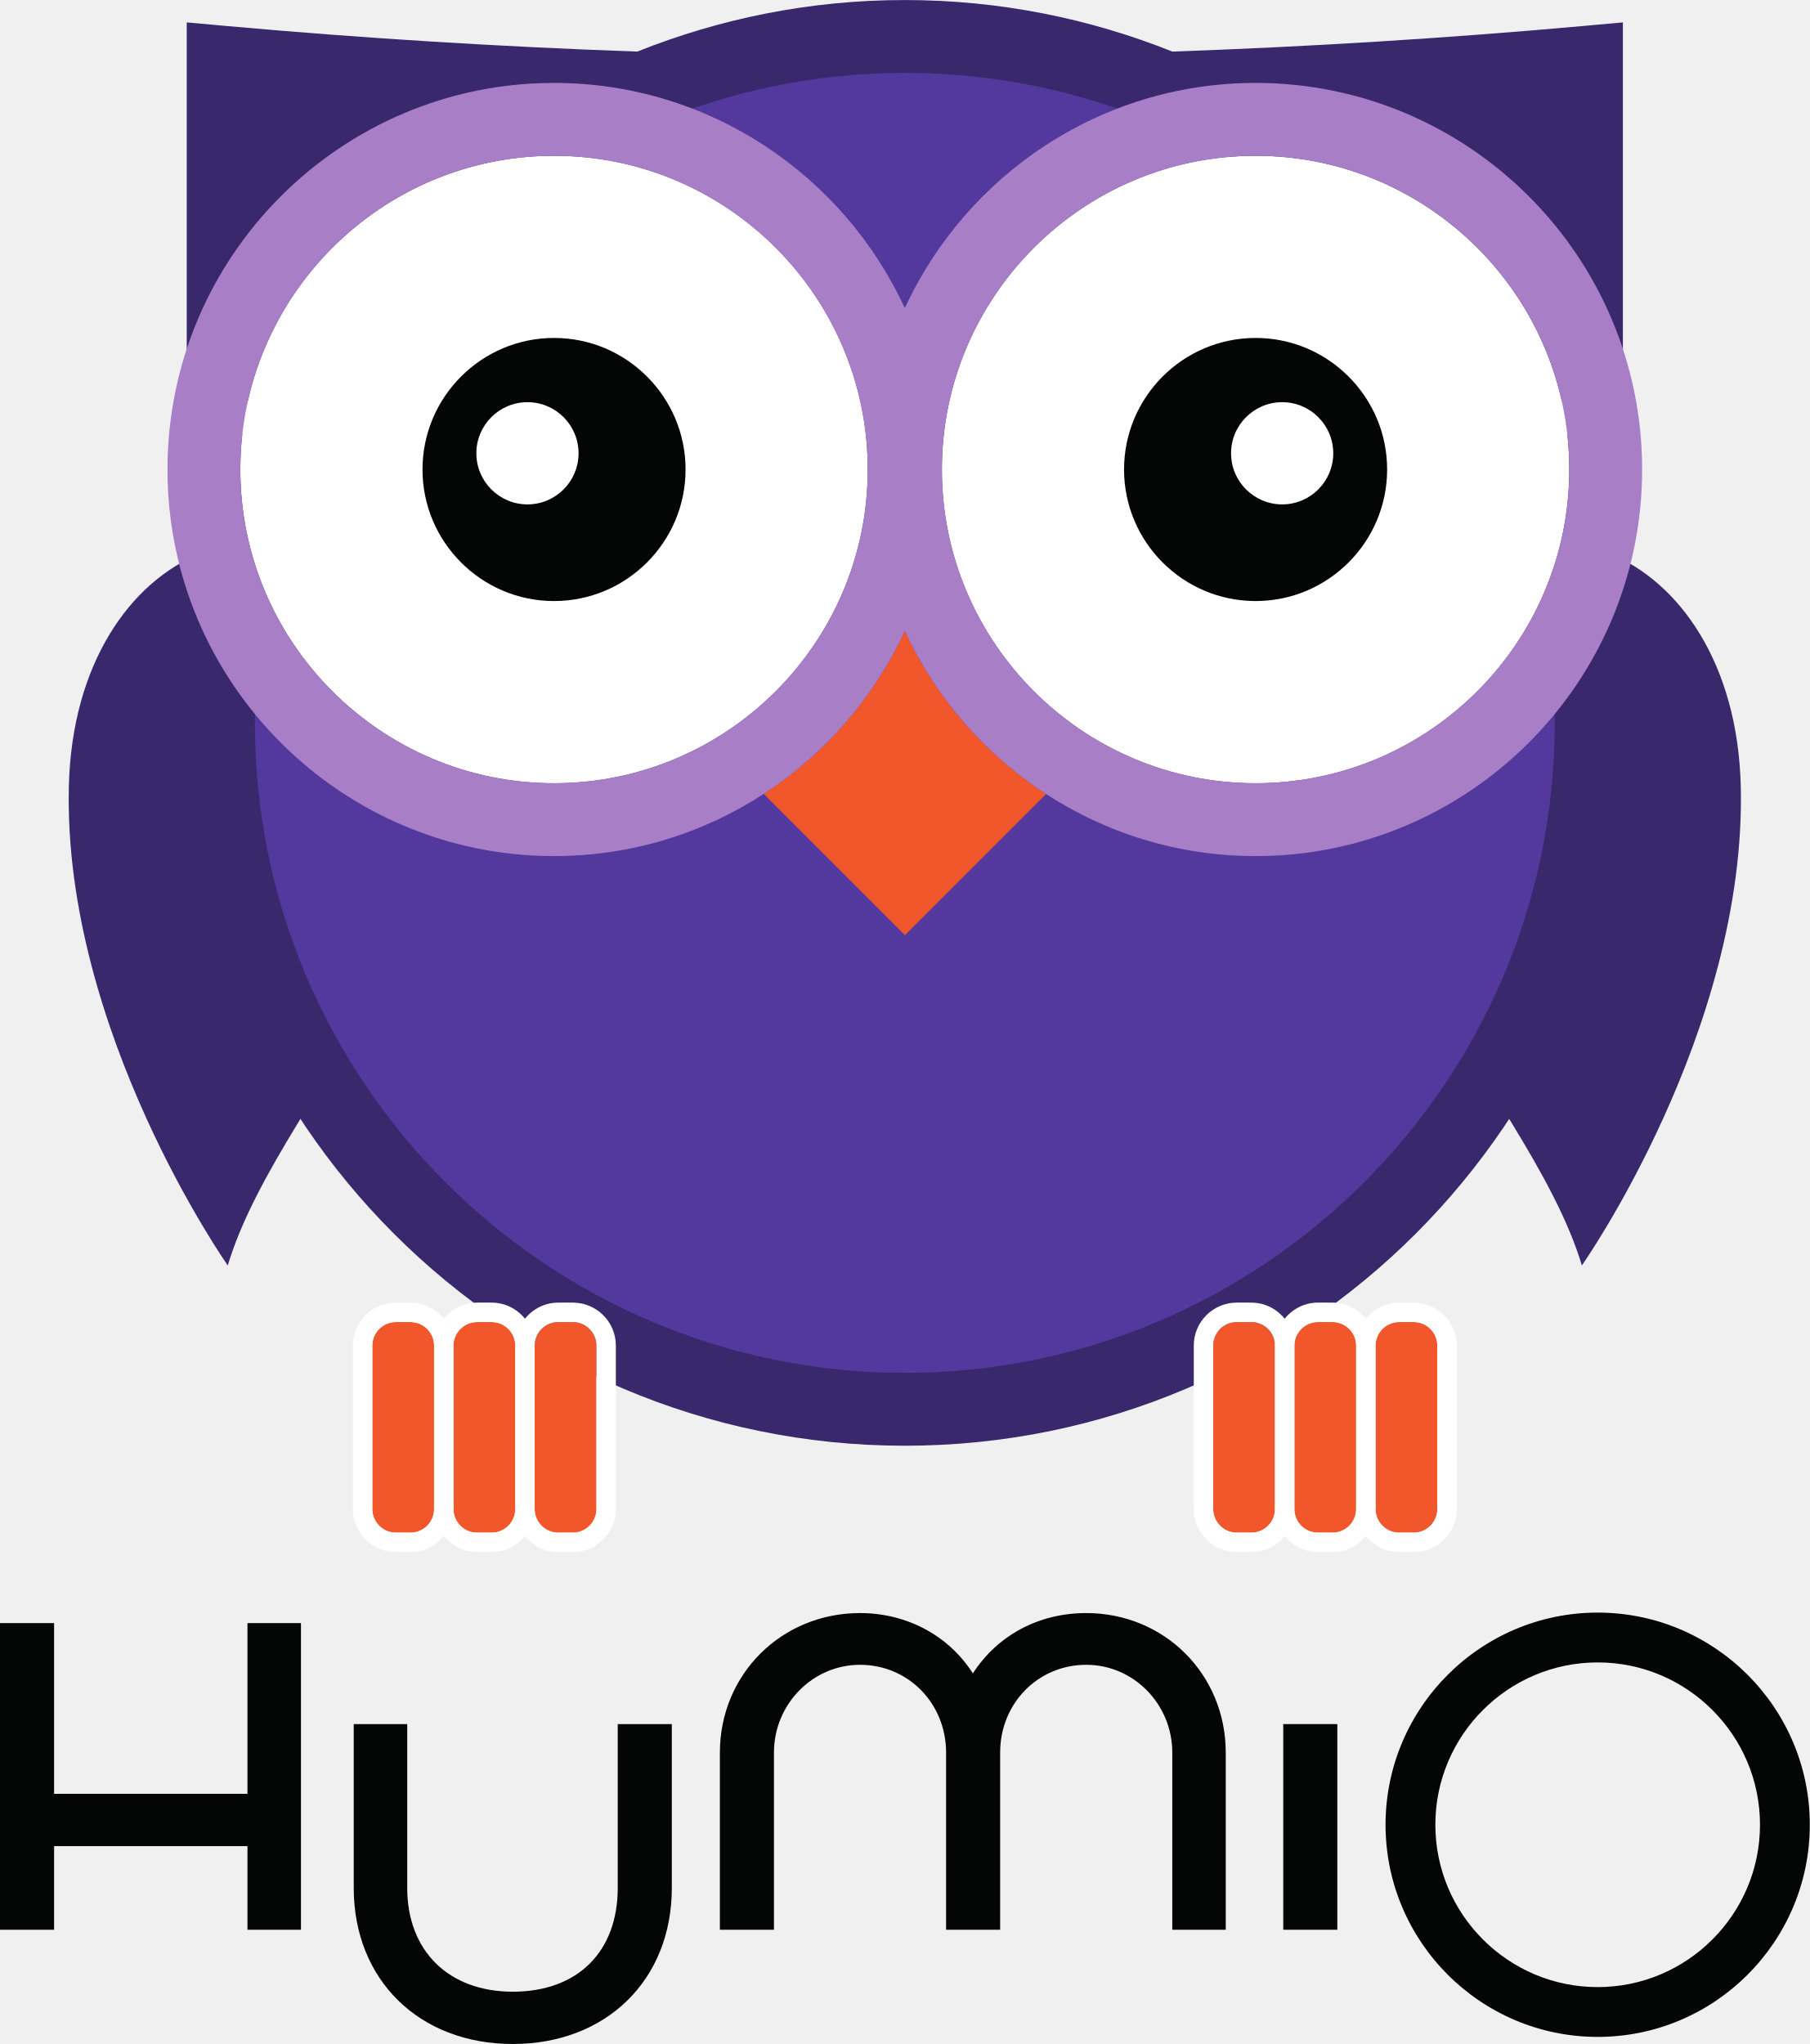
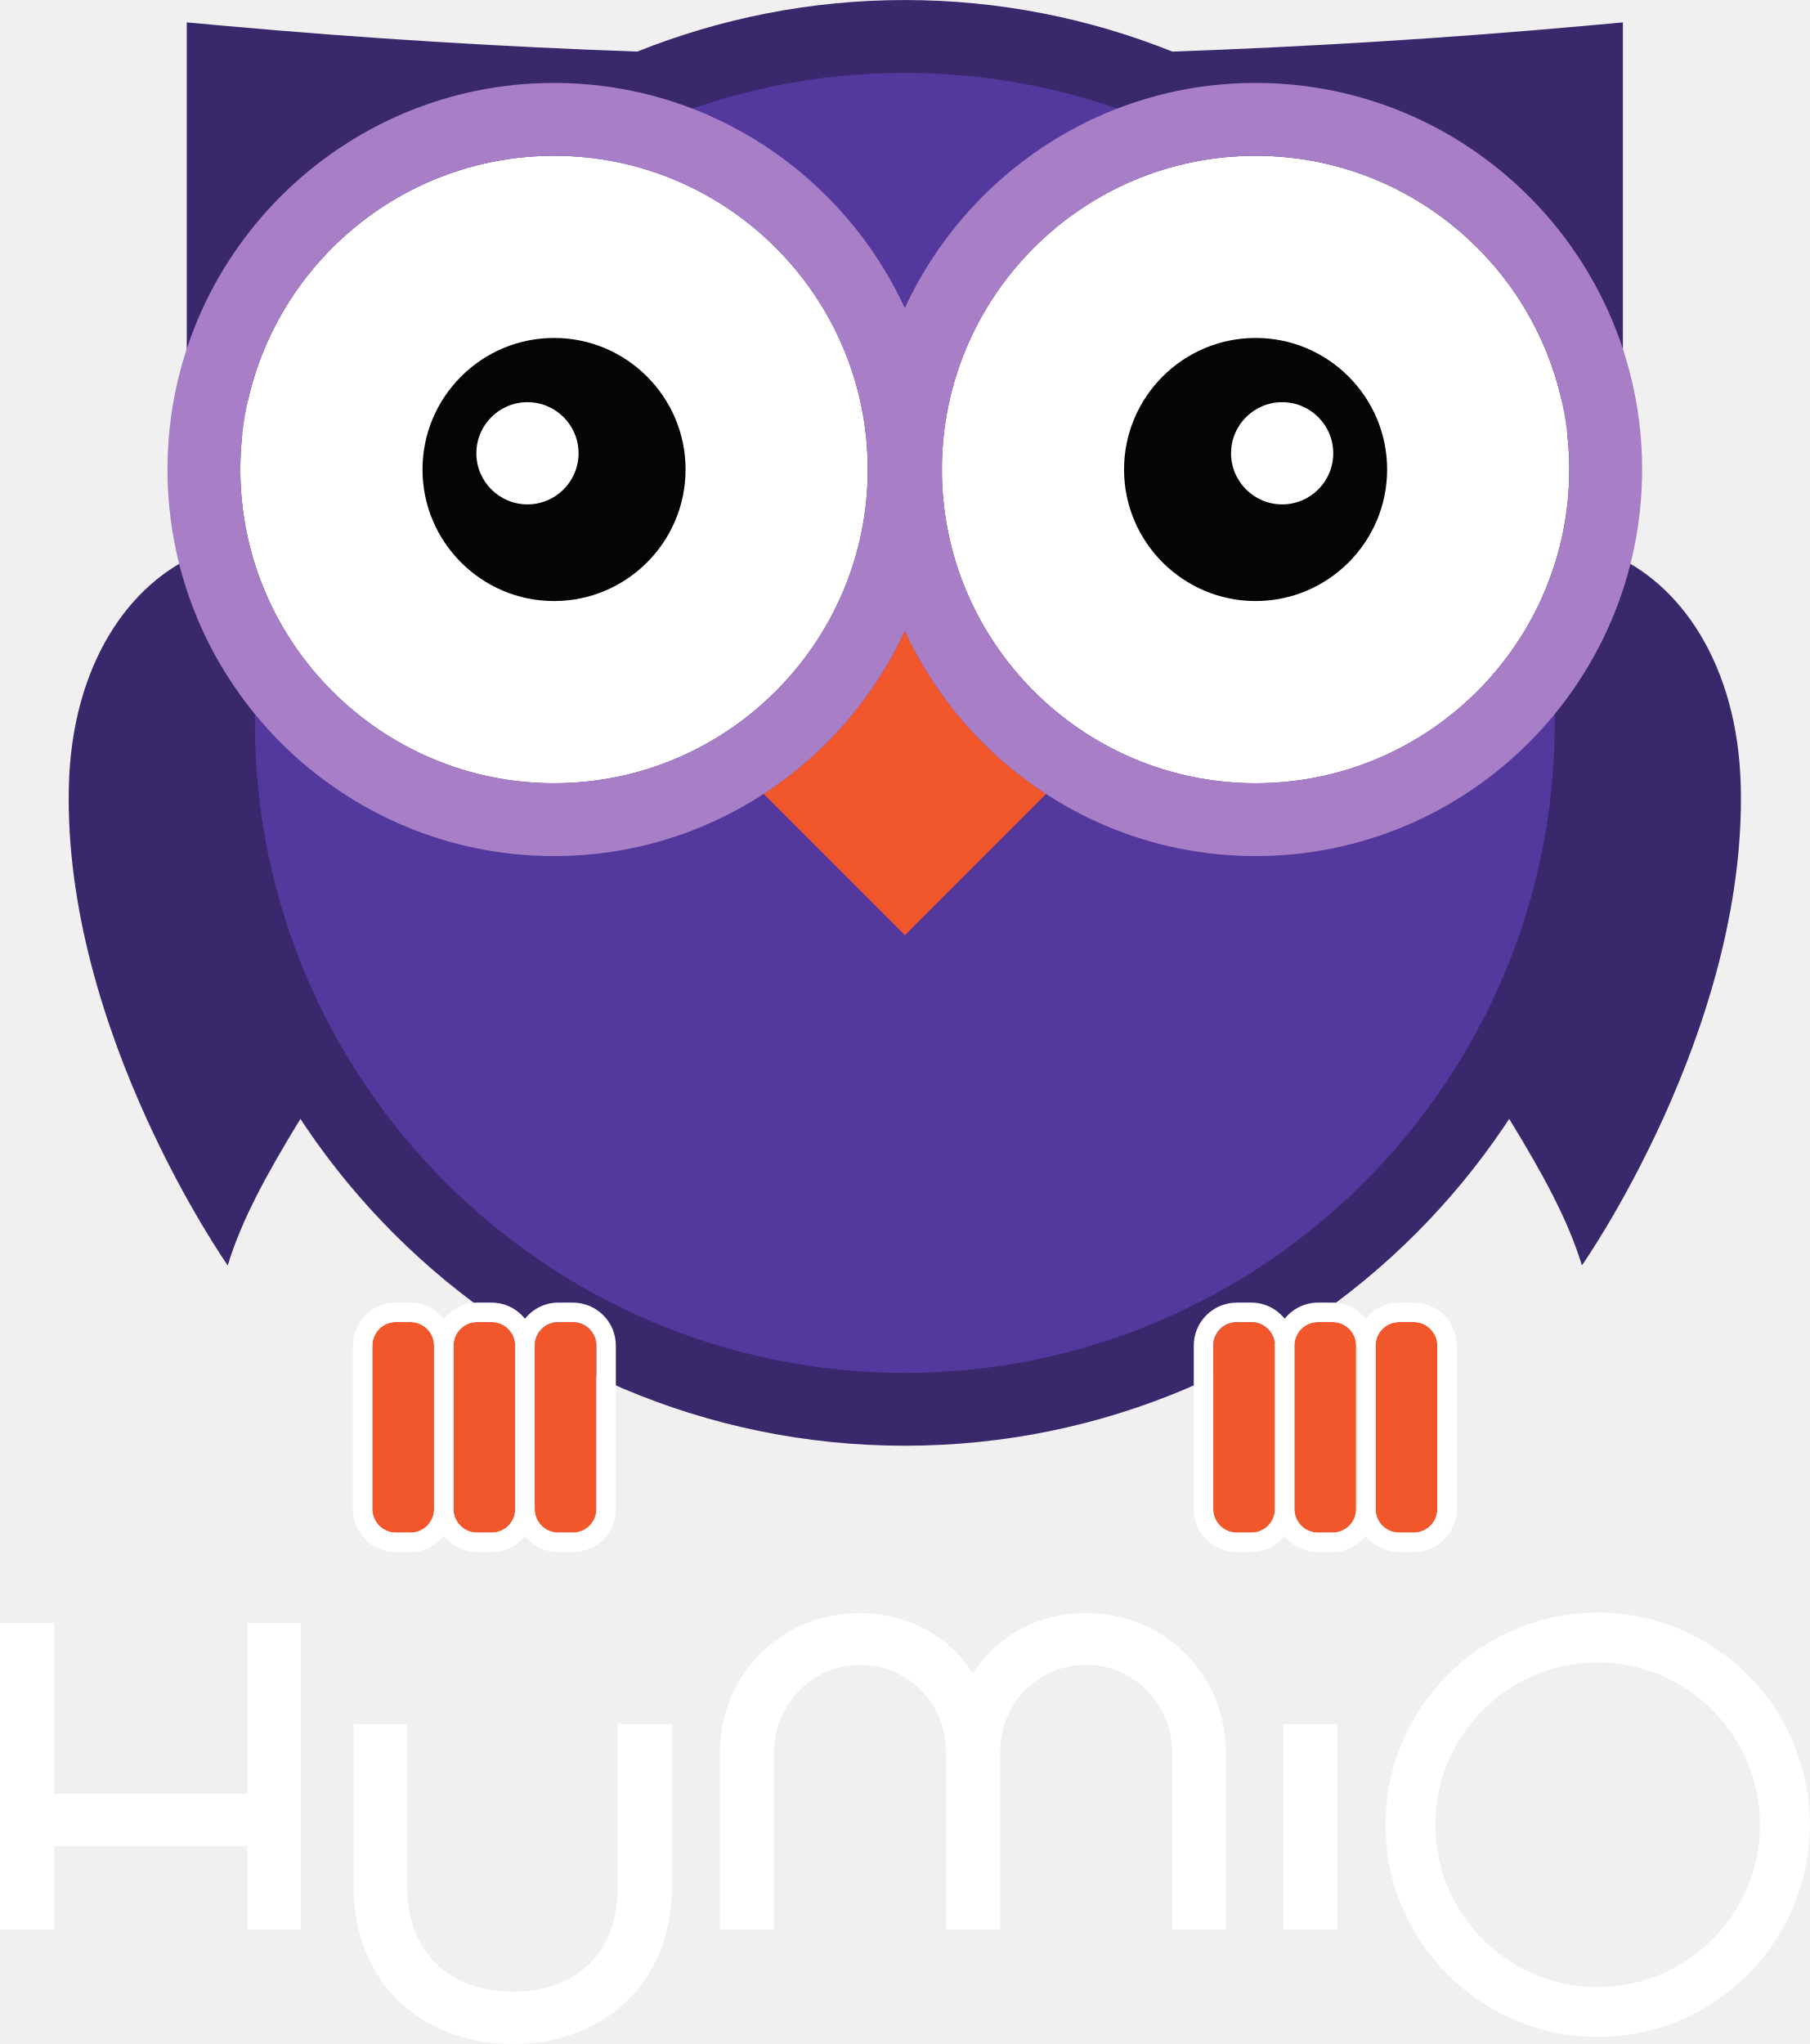
- <svg xmlns="http://www.w3.org/2000/svg" id="svg2" version="1.1" xml:space="preserve" width="116.388" height="131.438" viewBox="0 0 116.388 131.438">
+ <svg xmlns="http://www.w3.org/2000/svg" viewBox="0 0 116.388 131.438" height="131.438" width="116.388" xml:space="preserve" version="1.1" id="svg2">
  <defs id="defs6" />
-   <g id="g10" transform="matrix(1.25,0,0,-1.25,0,131.4375)">
-     <g id="g12" transform="scale(0.1,0.1)">
-       <path d="m 117.176,400.512 c 0,0 -84.774,120.554 -81.75,246.5 3.039,125.945 119.898,168.59 172.379,74.593 68.383,-122.554 -62.356,-227.023 -90.629,-321.093" style="fill:#39286c;fill-opacity:1;fill-rule:nonzero;stroke:none" id="path14" />
-       <path d="m 813.848,400.512 c 0,0 84.769,120.554 81.746,246.5 -3.035,125.945 -119.895,168.59 -172.375,74.593 -68.387,-122.554 62.351,-227.023 90.629,-321.093" style="fill:#39286c;fill-opacity:1;fill-rule:nonzero;stroke:none" id="path16" />
-       <path d="m 813.148,679.621 c 0,-191.996 -155.64,-347.637 -347.636,-347.637 -191.996,0 -347.641,155.641 -347.641,347.637 0,191.996 155.645,347.639 347.641,347.639 191.996,0 347.636,-155.643 347.636,-347.639" style="fill:#53399d;fill-opacity:1;fill-rule:nonzero;stroke:none" id="path18" />
-       <path d="m 465.512,345.246 c -184.379,0 -334.379,150 -334.379,334.379 0,184.375 150,334.375 334.379,334.375 184.375,0 334.375,-150 334.375,-334.375 0,-184.379 -150,-334.379 -334.375,-334.379 z m 332.82,499.953 36.617,0 0,194.781 -20.797,-1.88 c -70.089,-6.31 -140.48,-10.63 -210.984,-13.14 -42.609,17.04 -89.031,26.52 -137.656,26.52 -48.621,0 -95.047,-9.48 -137.657,-26.52 -70.503,2.51 -140.898,6.83 -210.988,13.14 l -20.793,1.88 0,-194.781 36.614,0 C 107.762,795.301 93.652,739.094 93.652,679.625 c 0,-205.043 166.817,-371.859 371.86,-371.859 205.039,0 371.855,166.816 371.855,371.859 0,59.469 -14.105,115.676 -39.035,165.574" style="fill:#39286c;fill-opacity:1;fill-rule:nonzero;stroke:none" id="path20" />
-       <path d="m 285.039,971.363 c -88.992,0 -161.391,-72.398 -161.391,-161.386 0,-88.997 72.399,-161.391 161.391,-161.391 88.988,0 161.391,72.394 161.391,161.391 0,88.988 -72.403,161.386 -161.391,161.386" style="fill:#ffffff;fill-opacity:1;fill-rule:nonzero;stroke:none" id="path22" />
-       <path d="m 645.98,971.363 c -88.992,0 -161.386,-72.398 -161.386,-161.386 0,-88.997 72.394,-161.391 161.386,-161.391 88.997,0 161.387,72.394 161.387,161.391 0,88.988 -72.39,161.386 -161.387,161.386" style="fill:#ffffff;fill-opacity:1;fill-rule:nonzero;stroke:none" id="path24" />
-       <path d="m 465.512,726.949 c -15.86,-34.328 -41.192,-63.41 -72.617,-83.855 l 72.691,-72.692 72.637,72.633 c -31.469,20.449 -56.836,49.555 -72.711,83.914" style="fill:#f2572b;fill-opacity:1;fill-rule:nonzero;stroke:none" id="path26" />
-       <path d="m 306.848,359.289 c 0,6.668 -5.434,12.098 -12.102,12.098 l -7.562,0 c -6.672,0 -12.102,-5.43 -12.102,-12.098 l 0,-84.133 c 0,-6.668 5.43,-12.097 12.102,-12.097 l 7.562,0 c 6.668,0 12.102,5.429 12.102,12.097 l 0,84.133" style="fill:#f2572b;fill-opacity:1;fill-rule:nonzero;stroke:none" id="path28" />
-       <path d="m 191.555,275.156 c 0,-6.668 5.425,-12.097 12.097,-12.097 l 7.563,0 c 6.672,0 12.101,5.429 12.101,12.097 l 0,84.133 c 0,6.668 -5.429,12.098 -12.101,12.098 l -7.563,0 c -6.672,0 -12.097,-5.43 -12.097,-12.098 l 0,-84.133" style="fill:#f2572b;fill-opacity:1;fill-rule:nonzero;stroke:none" id="path30" />
-       <path d="m 252.984,371.387 -7.57,0 c -6.668,0 -12.098,-5.43 -12.098,-12.098 l 0,-84.133 c 0,-6.668 5.43,-12.097 12.098,-12.097 l 7.57,0 c 6.668,0 12.098,5.429 12.098,12.097 l 0,84.133 c 0,6.668 -5.43,12.098 -12.098,12.098" style="fill:#f2572b;fill-opacity:1;fill-rule:nonzero;stroke:none" id="path32" />
-       <path d="m 271.371,792.023 c -14.496,0 -26.293,11.797 -26.293,26.293 0,14.497 11.797,26.289 26.293,26.289 14.496,0 26.289,-11.792 26.289,-26.289 0,-14.496 -11.793,-26.293 -26.289,-26.293 z m 13.668,85.625 c -37.312,0 -67.672,-30.355 -67.672,-67.671 0,-37.317 30.36,-67.676 67.672,-67.676 37.316,0 67.672,30.359 67.672,67.676 0,37.316 -30.356,67.671 -67.672,67.671" style="fill:#040606;fill-opacity:1;fill-rule:nonzero;stroke:none" id="path34" />
-       <path d="m 659.652,792.023 c -14.5,0 -26.297,11.797 -26.297,26.293 0,14.497 11.797,26.289 26.297,26.289 14.493,0 26.289,-11.792 26.289,-26.289 0,-14.496 -11.796,-26.293 -26.289,-26.293 z m -13.672,85.625 c -37.312,0 -67.675,-30.355 -67.675,-67.671 0,-37.317 30.363,-67.676 67.675,-67.676 37.317,0 67.676,30.359 67.676,67.676 0,37.316 -30.359,67.671 -67.676,67.671" style="fill:#040606;fill-opacity:1;fill-rule:nonzero;stroke:none" id="path36" />
-       <path d="m 645.98,648.586 c -88.992,0 -161.386,72.394 -161.386,161.391 0,88.988 72.394,161.386 161.386,161.386 88.997,0 161.387,-72.398 161.387,-161.386 0,-88.997 -72.39,-161.391 -161.387,-161.391 z m -360.941,0 c -88.992,0 -161.391,72.394 -161.391,161.391 0,88.988 72.399,161.386 161.391,161.386 88.988,0 161.391,-72.398 161.391,-161.386 0,-88.997 -72.403,-161.391 -161.391,-161.391 z M 645.98,1008.84 c -80,0 -148.933,-47.582 -180.468,-115.84 -31.535,68.258 -100.477,115.84 -180.473,115.84 -109.656,0 -198.871,-89.211 -198.871,-198.863 0,-109.661 89.215,-198.872 198.871,-198.872 79.996,0 148.938,47.583 180.473,115.844 31.535,-68.261 100.468,-115.844 180.468,-115.844 109.661,0 198.868,89.211 198.868,198.872 0,109.652 -89.207,198.863 -198.868,198.863" style="fill:#a87fc7;fill-opacity:1;fill-rule:nonzero;stroke:none" id="path38" />
-       <path d="m 306.848,275.156 c 0,-6.668 -5.434,-12.097 -12.102,-12.097 l -7.562,0 c -6.672,0 -12.102,5.429 -12.102,12.097 l 0,84.133 c 0,6.668 5.43,12.098 12.102,12.098 l 7.562,0 c 6.668,0 12.102,-5.43 12.102,-12.098 l 0,-84.133 z m -53.864,-12.097 -7.57,0 c -6.668,0 -12.098,5.429 -12.098,12.097 l 0,84.133 c 0,6.668 5.43,12.098 12.098,12.098 l 7.57,0 c 6.668,0 12.098,-5.43 12.098,-12.098 l 0,-84.133 c 0,-6.668 -5.43,-12.097 -12.098,-12.097 z m -41.769,0 -7.563,0 c -6.672,0 -12.097,5.429 -12.097,12.097 l 0,84.133 c 0,6.668 5.425,12.098 12.097,12.098 l 7.563,0 c 6.672,0 12.101,-5.43 12.101,-12.098 l 0,-84.133 c 0,-6.668 -5.429,-12.097 -12.101,-12.097 z m 83.531,118.328 -7.562,0 c -6.93,0 -13.047,-3.27 -17.102,-8.274 -4.055,5.004 -10.172,8.274 -17.098,8.274 l -7.57,0 c -6.926,0 -13.043,-3.27 -17.098,-8.274 -4.054,5.004 -10.171,8.274 -17.101,8.274 l -7.563,0 c -12.187,0 -22.097,-9.91 -22.097,-22.098 l 0,-84.133 c 0,-12.187 9.91,-22.097 22.097,-22.097 l 7.563,0 c 6.93,0 13.047,3.265 17.101,8.269 4.055,-5.004 10.172,-8.269 17.098,-8.269 l 7.57,0 c 6.926,0 13.043,3.265 17.098,8.269 4.055,-5.004 10.172,-8.269 17.102,-8.269 l 7.562,0 c 12.188,0 22.102,9.91 22.102,22.097 l 0,84.133 c 0,12.188 -9.914,22.098 -22.102,22.098" style="fill:#ffffff;fill-opacity:1;fill-rule:nonzero;stroke:none" id="path40" />
-       <path d="m 739.469,359.289 c 0,6.668 -5.43,12.098 -12.102,12.098 l -7.562,0 c -6.668,0 -12.102,-5.43 -12.102,-12.098 l 0,-84.133 c 0,-6.668 5.434,-12.097 12.102,-12.097 l 7.562,0 c 6.672,0 12.102,5.429 12.102,12.097 l 0,84.133" style="fill:#f2572b;fill-opacity:1;fill-rule:nonzero;stroke:none" id="path42" />
-       <path d="m 624.176,275.156 c 0,-6.668 5.429,-12.097 12.097,-12.097 l 7.567,0 c 6.668,0 12.098,5.429 12.098,12.097 l 0,84.133 c 0,6.668 -5.43,12.098 -12.098,12.098 l -7.567,0 c -6.668,0 -12.097,-5.43 -12.097,-12.098 l 0,-84.133" style="fill:#f2572b;fill-opacity:1;fill-rule:nonzero;stroke:none" id="path44" />
-       <path d="m 685.605,371.387 -7.57,0 c -6.668,0 -12.097,-5.43 -12.097,-12.098 l 0,-84.133 c 0,-6.668 5.429,-12.097 12.097,-12.097 l 7.57,0 c 6.668,0 12.098,5.429 12.098,12.097 l 0,84.133 c 0,6.668 -5.43,12.098 -12.098,12.098" style="fill:#f2572b;fill-opacity:1;fill-rule:nonzero;stroke:none" id="path46" />
-       <path d="m 739.469,275.156 c 0,-6.668 -5.43,-12.097 -12.102,-12.097 l -7.562,0 c -6.668,0 -12.102,5.429 -12.102,12.097 l 0,84.133 c 0,6.668 5.434,12.098 12.102,12.098 l 7.562,0 c 6.672,0 12.102,-5.43 12.102,-12.098 l 0,-84.133 z m -53.864,-12.097 -7.57,0 c -6.668,0 -12.097,5.429 -12.097,12.097 l 0,84.133 c 0,6.668 5.429,12.098 12.097,12.098 l 7.57,0 c 6.668,0 12.098,-5.43 12.098,-12.098 l 0,-84.133 c 0,-6.668 -5.43,-12.097 -12.098,-12.097 z m -41.765,0 -7.567,0 c -6.668,0 -12.097,5.429 -12.097,12.097 l 0,84.133 c 0,6.668 5.429,12.098 12.097,12.098 l 7.567,0 c 6.668,0 12.098,-5.43 12.098,-12.098 l 0,-84.133 c 0,-6.668 -5.43,-12.097 -12.098,-12.097 z m 83.527,118.328 -7.562,0 c -6.926,0 -13.043,-3.27 -17.102,-8.274 -4.051,5.004 -10.168,8.274 -17.098,8.274 l -7.57,0 c -6.926,0 -13.043,-3.27 -17.097,-8.274 -4.055,5.004 -10.172,8.274 -17.098,8.274 l -7.567,0 c -12.187,0 -22.097,-9.91 -22.097,-22.098 l 0,-84.133 c 0,-12.187 9.91,-22.097 22.097,-22.097 l 7.567,0 c 6.926,0 13.043,3.265 17.098,8.269 4.054,-5.004 10.171,-8.269 17.097,-8.269 l 7.57,0 c 6.93,0 13.047,3.265 17.098,8.269 4.059,-5.004 10.176,-8.269 17.102,-8.269 l 7.562,0 c 12.188,0 22.102,9.91 22.102,22.097 l 0,84.133 c 0,12.188 -9.914,22.098 -22.102,22.098" style="fill:#ffffff;fill-opacity:1;fill-rule:nonzero;stroke:none" id="path48" />
-       <path d="m 317.813,80.305 c 0,-32.945 -20.688,-53.406 -54,-53.406 -32.989,0 -54.301,20.973 -54.301,53.406 l 0,84.261 -27.524,0 0,-84.261 C 181.988,33.02 215.637,0 263.813,0 c 48.179,0 81.828,33.02 81.828,80.305 l 0,84.261 -27.828,0 0,-84.261" style="fill:#040606;fill-opacity:1;fill-rule:nonzero;stroke:none" id="path50" />
-       <path d="m 127.313,128.703 -99.481,0 0,87.817 -27.832,0 0,-157.75 27.832,0 0,43.02 99.481,0 0,-43.02 27.527,0 0,157.75 -27.527,0 0,-87.817" style="fill:#040606;fill-opacity:1;fill-rule:nonzero;stroke:none" id="path52" />
-       <path d="m 558.844,221.684 c -24.328,0 -45.5,-11.282 -58.332,-31.024 -12.391,19.457 -33.965,31.024 -58.047,31.024 -40.43,0 -72.098,-31.536 -72.098,-71.801 l 0,-91.114 27.821,0 0,91.114 c 0,24.918 19.863,45.187 44.277,45.187 24.824,0 44.277,-19.851 44.277,-45.187 l 0,-91.114 27.813,0 0,91.114 c 0,25.336 19.453,45.187 44.289,45.187 24.414,0 44.277,-20.269 44.277,-45.187 l 0,-91.114 27.508,0 0,91.114 c 0,40.265 -31.531,71.801 -71.785,71.801" style="fill:#040606;fill-opacity:1;fill-rule:nonzero;stroke:none" id="path54" />
-       <path d="m 905.484,112.785 c 0,-46.047 -37.472,-83.516 -83.515,-83.516 -46.047,0 -83.508,37.469 -83.508,83.516 0,46.051 37.461,83.508 83.508,83.508 46.043,0 83.515,-37.457 83.515,-83.508 z m -83.515,109.141 c -60.176,0 -109.133,-48.961 -109.133,-109.141 0,-60.176 48.957,-109.137 109.133,-109.137 60.183,0 109.14,48.961 109.14,109.137 0,60.18 -48.957,109.141 -109.14,109.141" style="fill:#040606;fill-opacity:1;fill-rule:nonzero;stroke:none" id="path56" />
-       <path d="m 660.211,58.77 27.812,0 0,105.797 -27.812,0 0,-105.797 z" style="fill:#040606;fill-opacity:1;fill-rule:nonzero;stroke:none" id="path58" />
+   <g transform="matrix(1.25,0,0,-1.25,0,131.4375)" id="g10">
+     <g transform="scale(0.1,0.1)" id="g12">
+       <path id="path14" style="fill:#39286c;fill-opacity:1;fill-rule:nonzero;stroke:none" d="m 117.176,400.512 c 0,0 -84.774,120.554 -81.75,246.5 3.039,125.945 119.898,168.59 172.379,74.593 68.383,-122.554 -62.356,-227.023 -90.629,-321.093" />
+       <path id="path16" style="fill:#39286c;fill-opacity:1;fill-rule:nonzero;stroke:none" d="m 813.848,400.512 c 0,0 84.769,120.554 81.746,246.5 -3.035,125.945 -119.895,168.59 -172.375,74.593 -68.387,-122.554 62.351,-227.023 90.629,-321.093" />
+       <path id="path18" style="fill:#53399d;fill-opacity:1;fill-rule:nonzero;stroke:none" d="m 813.148,679.621 c 0,-191.996 -155.64,-347.637 -347.636,-347.637 -191.996,0 -347.641,155.641 -347.641,347.637 0,191.996 155.645,347.639 347.641,347.639 191.996,0 347.636,-155.643 347.636,-347.639" />
+       <path id="path20" style="fill:#39286c;fill-opacity:1;fill-rule:nonzero;stroke:none" d="m 465.512,345.246 c -184.379,0 -334.379,150 -334.379,334.379 0,184.375 150,334.375 334.379,334.375 184.375,0 334.375,-150 334.375,-334.375 0,-184.379 -150,-334.379 -334.375,-334.379 z m 332.82,499.953 36.617,0 0,194.781 -20.797,-1.88 c -70.089,-6.31 -140.48,-10.63 -210.984,-13.14 -42.609,17.04 -89.031,26.52 -137.656,26.52 -48.621,0 -95.047,-9.48 -137.657,-26.52 -70.503,2.51 -140.898,6.83 -210.988,13.14 l -20.793,1.88 0,-194.781 36.614,0 C 107.762,795.301 93.652,739.094 93.652,679.625 c 0,-205.043 166.817,-371.859 371.86,-371.859 205.039,0 371.855,166.816 371.855,371.859 0,59.469 -14.105,115.676 -39.035,165.574" />
+       <path id="path22" style="fill:#ffffff;fill-opacity:1;fill-rule:nonzero;stroke:none" d="m 285.039,971.363 c -88.992,0 -161.391,-72.398 -161.391,-161.386 0,-88.997 72.399,-161.391 161.391,-161.391 88.988,0 161.391,72.394 161.391,161.391 0,88.988 -72.403,161.386 -161.391,161.386" />
+       <path id="path24" style="fill:#ffffff;fill-opacity:1;fill-rule:nonzero;stroke:none" d="m 645.98,971.363 c -88.992,0 -161.386,-72.398 -161.386,-161.386 0,-88.997 72.394,-161.391 161.386,-161.391 88.997,0 161.387,72.394 161.387,161.391 0,88.988 -72.39,161.386 -161.387,161.386" />
+       <path id="path26" style="fill:#f2572b;fill-opacity:1;fill-rule:nonzero;stroke:none" d="m 465.512,726.949 c -15.86,-34.328 -41.192,-63.41 -72.617,-83.855 l 72.691,-72.692 72.637,72.633 c -31.469,20.449 -56.836,49.555 -72.711,83.914" />
+       <path id="path28" style="fill:#f2572b;fill-opacity:1;fill-rule:nonzero;stroke:none" d="m 306.848,359.289 c 0,6.668 -5.434,12.098 -12.102,12.098 l -7.562,0 c -6.672,0 -12.102,-5.43 -12.102,-12.098 l 0,-84.133 c 0,-6.668 5.43,-12.097 12.102,-12.097 l 7.562,0 c 6.668,0 12.102,5.429 12.102,12.097 l 0,84.133" />
+       <path id="path30" style="fill:#f2572b;fill-opacity:1;fill-rule:nonzero;stroke:none" d="m 191.555,275.156 c 0,-6.668 5.425,-12.097 12.097,-12.097 l 7.563,0 c 6.672,0 12.101,5.429 12.101,12.097 l 0,84.133 c 0,6.668 -5.429,12.098 -12.101,12.098 l -7.563,0 c -6.672,0 -12.097,-5.43 -12.097,-12.098 l 0,-84.133" />
+       <path id="path32" style="fill:#f2572b;fill-opacity:1;fill-rule:nonzero;stroke:none" d="m 252.984,371.387 -7.57,0 c -6.668,0 -12.098,-5.43 -12.098,-12.098 l 0,-84.133 c 0,-6.668 5.43,-12.097 12.098,-12.097 l 7.57,0 c 6.668,0 12.098,5.429 12.098,12.097 l 0,84.133 c 0,6.668 -5.43,12.098 -12.098,12.098" />
+       <path id="path34" style="fill:#040606;fill-opacity:1;fill-rule:nonzero;stroke:none" d="m 271.371,792.023 c -14.496,0 -26.293,11.797 -26.293,26.293 0,14.497 11.797,26.289 26.293,26.289 14.496,0 26.289,-11.792 26.289,-26.289 0,-14.496 -11.793,-26.293 -26.289,-26.293 z m 13.668,85.625 c -37.312,0 -67.672,-30.355 -67.672,-67.671 0,-37.317 30.36,-67.676 67.672,-67.676 37.316,0 67.672,30.359 67.672,67.676 0,37.316 -30.356,67.671 -67.672,67.671" />
+       <path id="path36" style="fill:#040606;fill-opacity:1;fill-rule:nonzero;stroke:none" d="m 659.652,792.023 c -14.5,0 -26.297,11.797 -26.297,26.293 0,14.497 11.797,26.289 26.297,26.289 14.493,0 26.289,-11.792 26.289,-26.289 0,-14.496 -11.796,-26.293 -26.289,-26.293 z m -13.672,85.625 c -37.312,0 -67.675,-30.355 -67.675,-67.671 0,-37.317 30.363,-67.676 67.675,-67.676 37.317,0 67.676,30.359 67.676,67.676 0,37.316 -30.359,67.671 -67.676,67.671" />
+       <path id="path38" style="fill:#a87fc7;fill-opacity:1;fill-rule:nonzero;stroke:none" d="m 645.98,648.586 c -88.992,0 -161.386,72.394 -161.386,161.391 0,88.988 72.394,161.386 161.386,161.386 88.997,0 161.387,-72.398 161.387,-161.386 0,-88.997 -72.39,-161.391 -161.387,-161.391 z m -360.941,0 c -88.992,0 -161.391,72.394 -161.391,161.391 0,88.988 72.399,161.386 161.391,161.386 88.988,0 161.391,-72.398 161.391,-161.386 0,-88.997 -72.403,-161.391 -161.391,-161.391 z M 645.98,1008.84 c -80,0 -148.933,-47.582 -180.468,-115.84 -31.535,68.258 -100.477,115.84 -180.473,115.84 -109.656,0 -198.871,-89.211 -198.871,-198.863 0,-109.661 89.215,-198.872 198.871,-198.872 79.996,0 148.938,47.583 180.473,115.844 31.535,-68.261 100.468,-115.844 180.468,-115.844 109.661,0 198.868,89.211 198.868,198.872 0,109.652 -89.207,198.863 -198.868,198.863" />
+       <path id="path40" style="fill:#ffffff;fill-opacity:1;fill-rule:nonzero;stroke:none" d="m 306.848,275.156 c 0,-6.668 -5.434,-12.097 -12.102,-12.097 l -7.562,0 c -6.672,0 -12.102,5.429 -12.102,12.097 l 0,84.133 c 0,6.668 5.43,12.098 12.102,12.098 l 7.562,0 c 6.668,0 12.102,-5.43 12.102,-12.098 l 0,-84.133 z m -53.864,-12.097 -7.57,0 c -6.668,0 -12.098,5.429 -12.098,12.097 l 0,84.133 c 0,6.668 5.43,12.098 12.098,12.098 l 7.57,0 c 6.668,0 12.098,-5.43 12.098,-12.098 l 0,-84.133 c 0,-6.668 -5.43,-12.097 -12.098,-12.097 z m -41.769,0 -7.563,0 c -6.672,0 -12.097,5.429 -12.097,12.097 l 0,84.133 c 0,6.668 5.425,12.098 12.097,12.098 l 7.563,0 c 6.672,0 12.101,-5.43 12.101,-12.098 l 0,-84.133 c 0,-6.668 -5.429,-12.097 -12.101,-12.097 z m 83.531,118.328 -7.562,0 c -6.93,0 -13.047,-3.27 -17.102,-8.274 -4.055,5.004 -10.172,8.274 -17.098,8.274 l -7.57,0 c -6.926,0 -13.043,-3.27 -17.098,-8.274 -4.054,5.004 -10.171,8.274 -17.101,8.274 l -7.563,0 c -12.187,0 -22.097,-9.91 -22.097,-22.098 l 0,-84.133 c 0,-12.187 9.91,-22.097 22.097,-22.097 l 7.563,0 c 6.93,0 13.047,3.265 17.101,8.269 4.055,-5.004 10.172,-8.269 17.098,-8.269 l 7.57,0 c 6.926,0 13.043,3.265 17.098,8.269 4.055,-5.004 10.172,-8.269 17.102,-8.269 l 7.562,0 c 12.188,0 22.102,9.91 22.102,22.097 l 0,84.133 c 0,12.188 -9.914,22.098 -22.102,22.098" />
+       <path id="path42" style="fill:#f2572b;fill-opacity:1;fill-rule:nonzero;stroke:none" d="m 739.469,359.289 c 0,6.668 -5.43,12.098 -12.102,12.098 l -7.562,0 c -6.668,0 -12.102,-5.43 -12.102,-12.098 l 0,-84.133 c 0,-6.668 5.434,-12.097 12.102,-12.097 l 7.562,0 c 6.672,0 12.102,5.429 12.102,12.097 l 0,84.133" />
+       <path id="path44" style="fill:#f2572b;fill-opacity:1;fill-rule:nonzero;stroke:none" d="m 624.176,275.156 c 0,-6.668 5.429,-12.097 12.097,-12.097 l 7.567,0 c 6.668,0 12.098,5.429 12.098,12.097 l 0,84.133 c 0,6.668 -5.43,12.098 -12.098,12.098 l -7.567,0 c -6.668,0 -12.097,-5.43 -12.097,-12.098 l 0,-84.133" />
+       <path id="path46" style="fill:#f2572b;fill-opacity:1;fill-rule:nonzero;stroke:none" d="m 685.605,371.387 -7.57,0 c -6.668,0 -12.097,-5.43 -12.097,-12.098 l 0,-84.133 c 0,-6.668 5.429,-12.097 12.097,-12.097 l 7.57,0 c 6.668,0 12.098,5.429 12.098,12.097 l 0,84.133 c 0,6.668 -5.43,12.098 -12.098,12.098" />
+       <path id="path48" style="fill:#ffffff;fill-opacity:1;fill-rule:nonzero;stroke:none" d="m 739.469,275.156 c 0,-6.668 -5.43,-12.097 -12.102,-12.097 l -7.562,0 c -6.668,0 -12.102,5.429 -12.102,12.097 l 0,84.133 c 0,6.668 5.434,12.098 12.102,12.098 l 7.562,0 c 6.672,0 12.102,-5.43 12.102,-12.098 l 0,-84.133 z m -53.864,-12.097 -7.57,0 c -6.668,0 -12.097,5.429 -12.097,12.097 l 0,84.133 c 0,6.668 5.429,12.098 12.097,12.098 l 7.57,0 c 6.668,0 12.098,-5.43 12.098,-12.098 l 0,-84.133 c 0,-6.668 -5.43,-12.097 -12.098,-12.097 z m -41.765,0 -7.567,0 c -6.668,0 -12.097,5.429 -12.097,12.097 l 0,84.133 c 0,6.668 5.429,12.098 12.097,12.098 l 7.567,0 c 6.668,0 12.098,-5.43 12.098,-12.098 l 0,-84.133 c 0,-6.668 -5.43,-12.097 -12.098,-12.097 z m 83.527,118.328 -7.562,0 c -6.926,0 -13.043,-3.27 -17.102,-8.274 -4.051,5.004 -10.168,8.274 -17.098,8.274 l -7.57,0 c -6.926,0 -13.043,-3.27 -17.097,-8.274 -4.055,5.004 -10.172,8.274 -17.098,8.274 l -7.567,0 c -12.187,0 -22.097,-9.91 -22.097,-22.098 l 0,-84.133 c 0,-12.187 9.91,-22.097 22.097,-22.097 l 7.567,0 c 6.926,0 13.043,3.265 17.098,8.269 4.054,-5.004 10.171,-8.269 17.097,-8.269 l 7.57,0 c 6.93,0 13.047,3.265 17.098,8.269 4.059,-5.004 10.176,-8.269 17.102,-8.269 l 7.562,0 c 12.188,0 22.102,9.91 22.102,22.097 l 0,84.133 c 0,12.188 -9.914,22.098 -22.102,22.098" />
+       <path id="path50" style="fill:#ffffff;fill-opacity:1;fill-rule:nonzero;stroke:none" d="m 317.813,80.305 c 0,-32.945 -20.688,-53.406 -54,-53.406 -32.989,0 -54.301,20.973 -54.301,53.406 l 0,84.261 -27.524,0 0,-84.261 C 181.988,33.02 215.637,0 263.813,0 c 48.179,0 81.828,33.02 81.828,80.305 l 0,84.261 -27.828,0 0,-84.261" />
+       <path id="path52" style="fill:#ffffff;fill-opacity:1;fill-rule:nonzero;stroke:none" d="m 127.313,128.703 -99.481,0 0,87.817 -27.832,0 0,-157.75 27.832,0 0,43.02 99.481,0 0,-43.02 27.527,0 0,157.75 -27.527,0 0,-87.817" />
+       <path id="path54" style="fill:#ffffff;fill-opacity:1;fill-rule:nonzero;stroke:none" d="m 558.844,221.684 c -24.328,0 -45.5,-11.282 -58.332,-31.024 -12.391,19.457 -33.965,31.024 -58.047,31.024 -40.43,0 -72.098,-31.536 -72.098,-71.801 l 0,-91.114 27.821,0 0,91.114 c 0,24.918 19.863,45.187 44.277,45.187 24.824,0 44.277,-19.851 44.277,-45.187 l 0,-91.114 27.813,0 0,91.114 c 0,25.336 19.453,45.187 44.289,45.187 24.414,0 44.277,-20.269 44.277,-45.187 l 0,-91.114 27.508,0 0,91.114 c 0,40.265 -31.531,71.801 -71.785,71.801" />
+       <path id="path56" style="fill:#ffffff;fill-opacity:1;fill-rule:nonzero;stroke:none" d="m 905.484,112.785 c 0,-46.047 -37.472,-83.516 -83.515,-83.516 -46.047,0 -83.508,37.469 -83.508,83.516 0,46.051 37.461,83.508 83.508,83.508 46.043,0 83.515,-37.457 83.515,-83.508 z m -83.515,109.141 c -60.176,0 -109.133,-48.961 -109.133,-109.141 0,-60.176 48.957,-109.137 109.133,-109.137 60.183,0 109.14,48.961 109.14,109.137 0,60.18 -48.957,109.141 -109.14,109.141" />
+       <path id="path58" style="fill:#ffffff;fill-opacity:1;fill-rule:nonzero;stroke:none" d="m 660.211,58.77 27.812,0 0,105.797 -27.812,0 0,-105.797 z" />
    </g>
  </g>
</svg>
